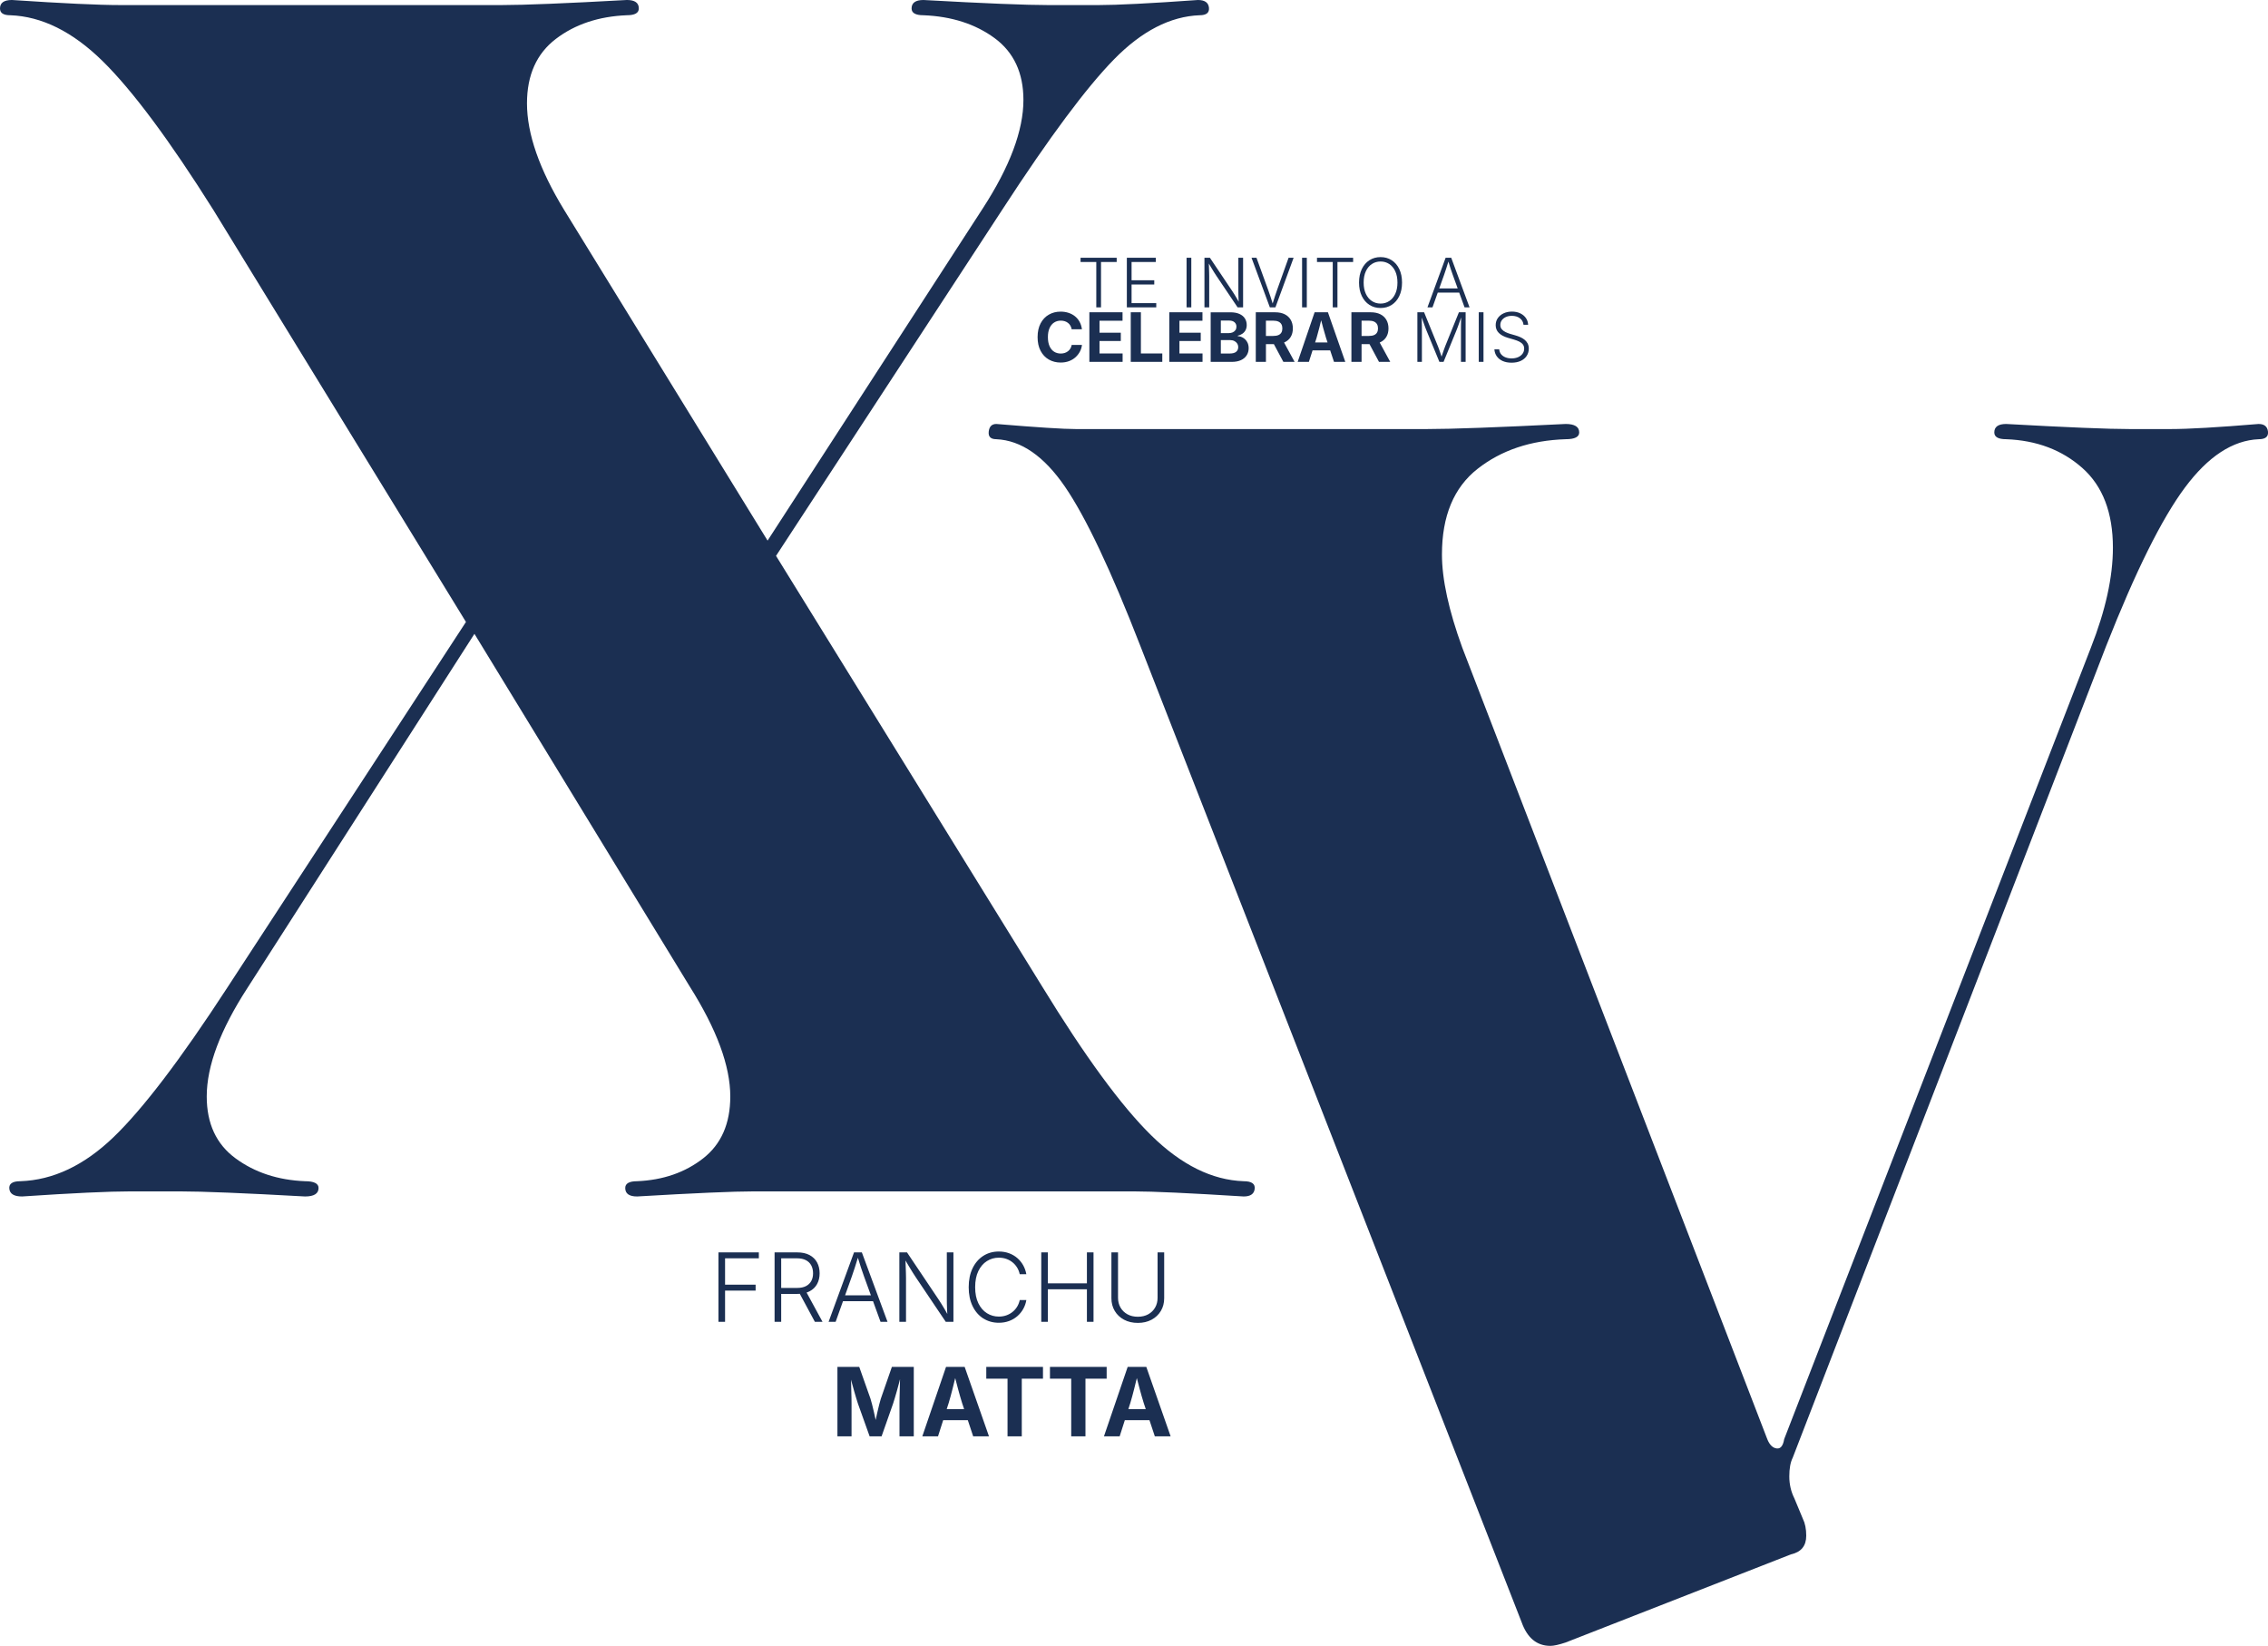
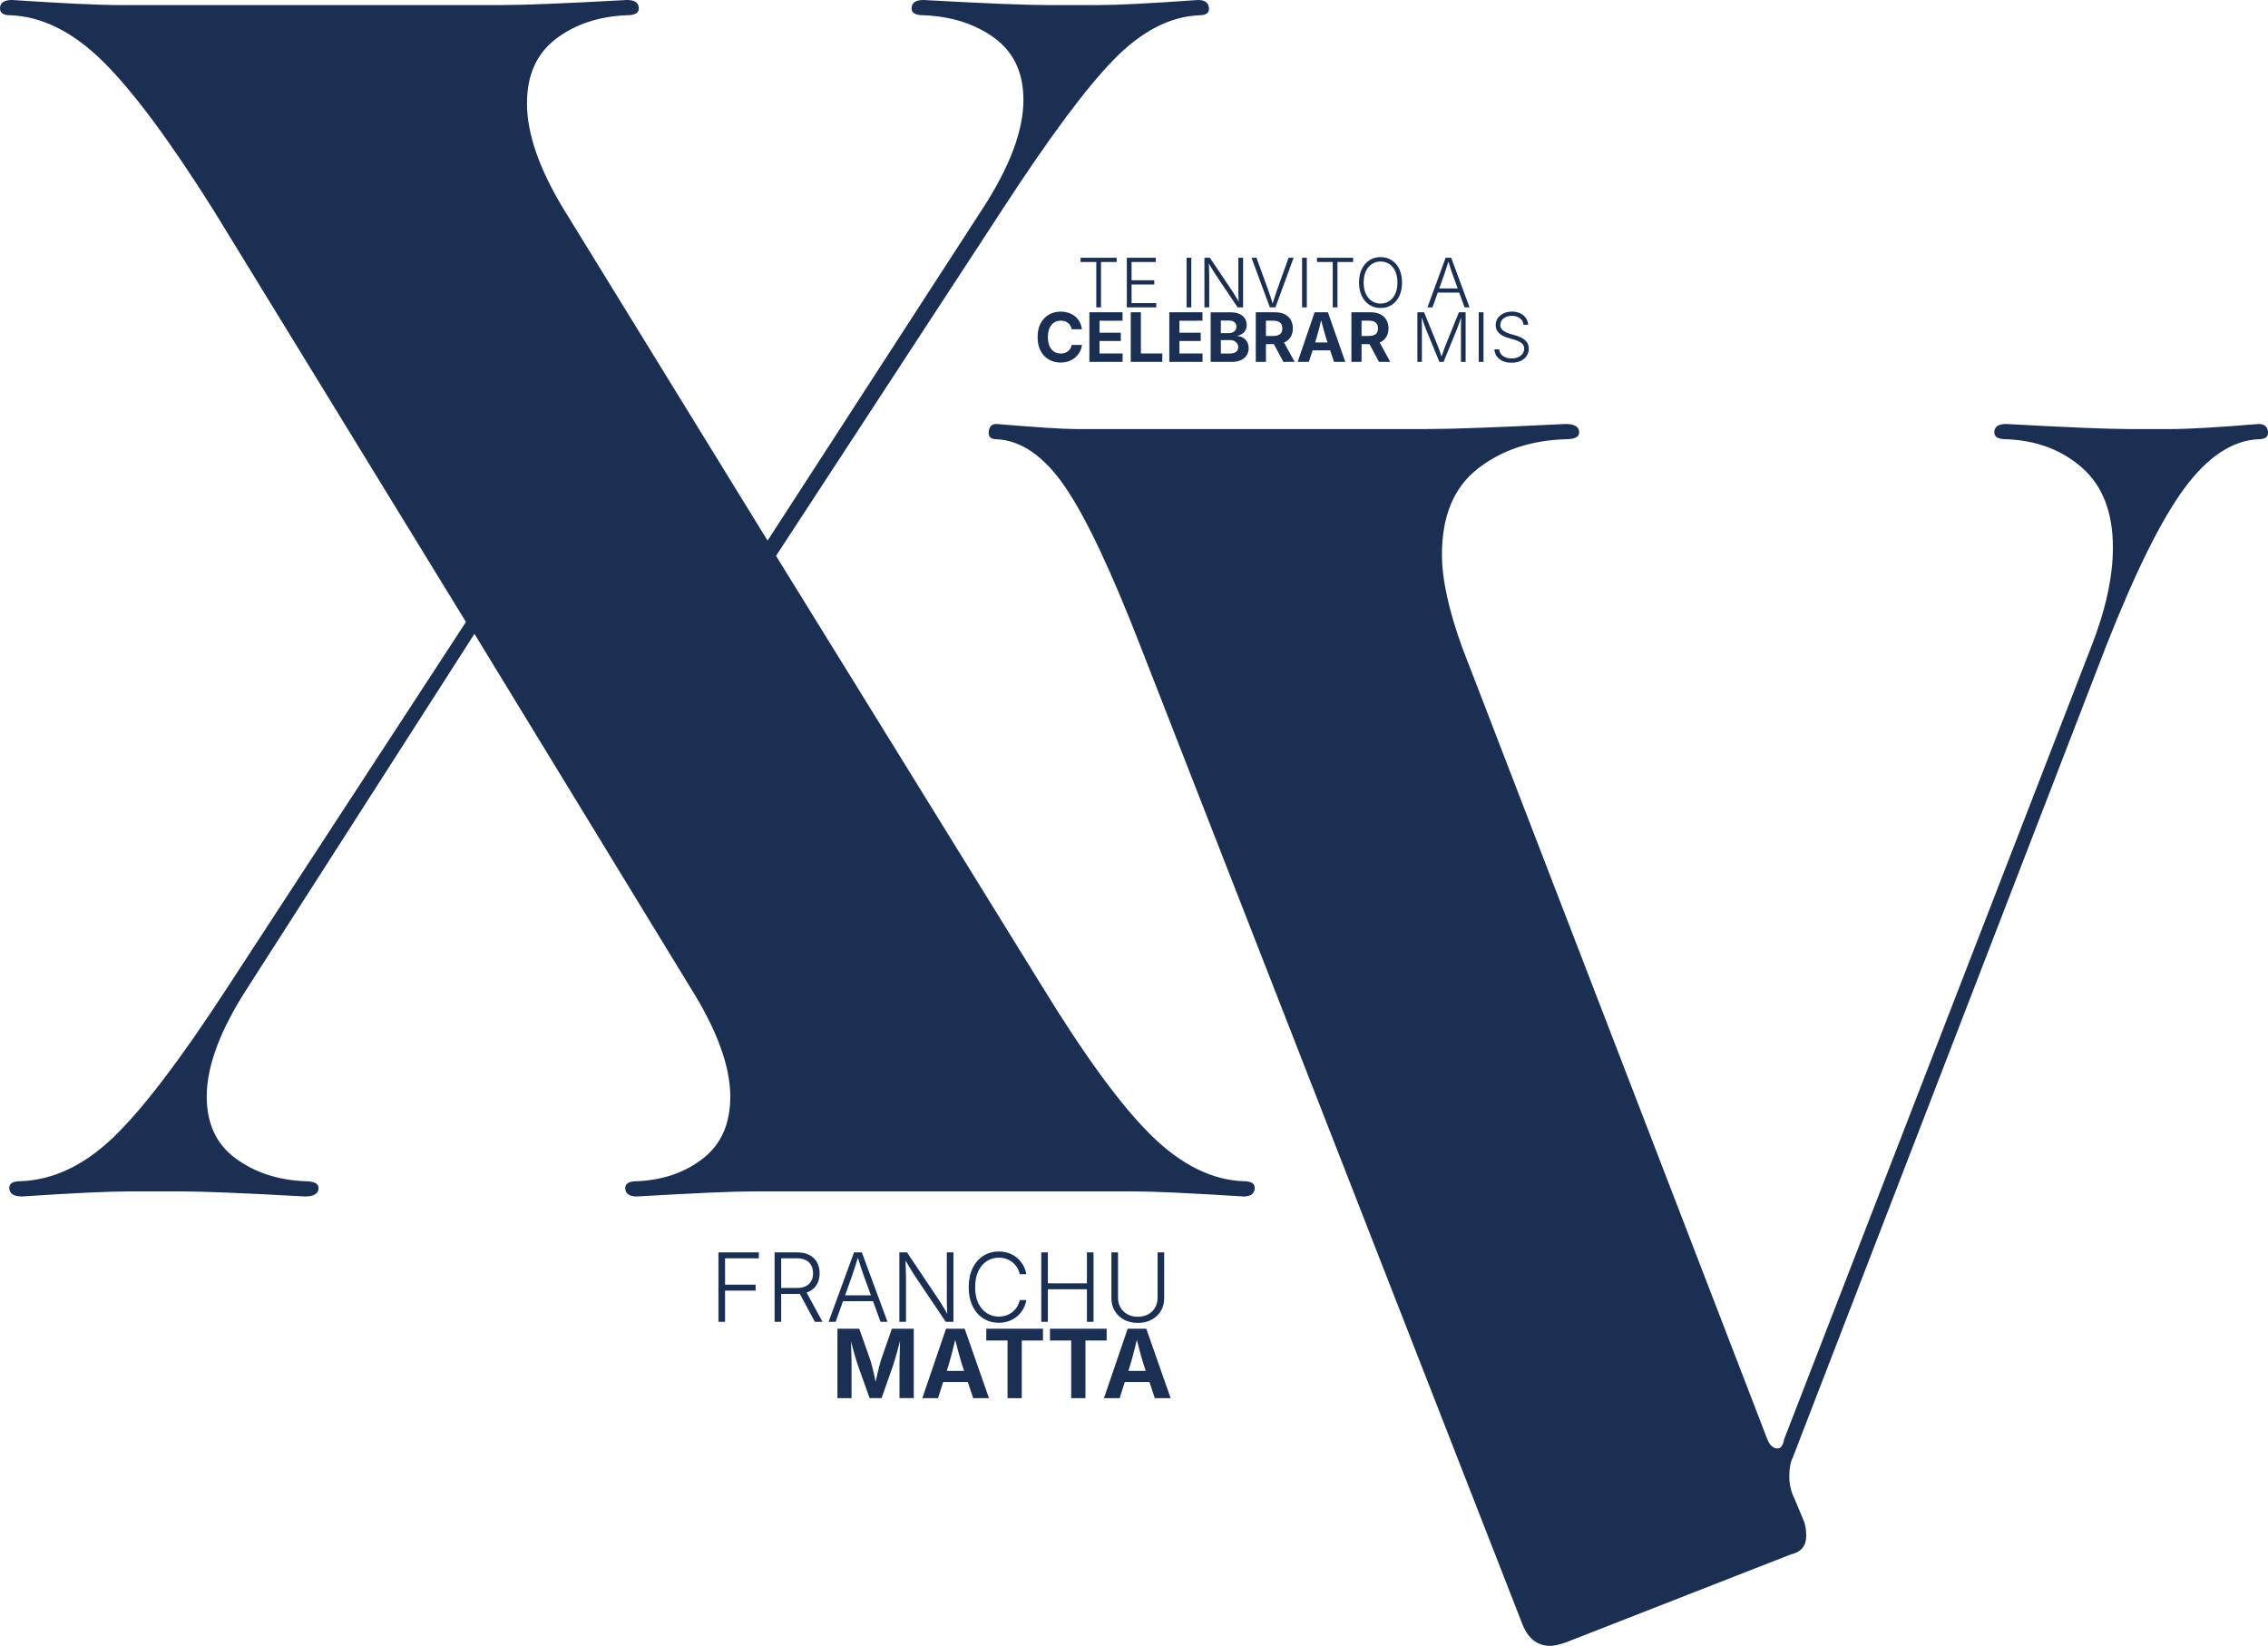
<svg xmlns="http://www.w3.org/2000/svg" id="Capa_2" viewBox="0 0 1664 1207.3">
  <defs>
    <style>.cls-1{fill:#1b2f52;}</style>
  </defs>
  <g id="Texto">
-     <path class="cls-1" d="M804.34,192.17h-11.55v-3.1h26.51v3.1h-11.5v33.28h-3.47v-33.28ZM848.34,222.35h-18.12v-13.65h16.65v-3.1h-16.65v-13.43h17.77v-3.1h-21.24v36.38h21.58v-3.1ZM874.04,189.07h-3.47v36.38h3.47v-36.38ZM887.01,196.27c-.03-.93-.07-1.93-.1-2.95.68,1.14,1.28,2.16,1.81,3.06.72,1.21,1.38,2.3,1.99,3.26.61.96,1.22,1.9,1.82,2.81l15.48,23h4.03v-36.38h-3.47v24.07c0,.78,0,1.67.02,2.67s.05,2.07.1,3.2c.03.75.08,1.53.13,2.32-.41-.75-.81-1.48-1.22-2.18-.63-1.07-1.23-2.07-1.79-2.98-.57-.91-1.08-1.71-1.54-2.39l-16.58-24.71h-4v36.38h3.49v-23.02c0-.72-.02-1.59-.05-2.64-.03-1.04-.07-2.21-.12-3.52ZM935.76,225.45l13.35-36.38h-3.69l-8.5,23.78c-.44,1.25-.96,2.78-1.55,4.57-.49,1.48-1.04,3.23-1.64,5.2-.6-1.94-1.15-3.67-1.64-5.17-.6-1.81-1.13-3.35-1.59-4.6l-8.64-23.78h-3.64l13.45,36.38h4.08ZM958.79,189.07h-3.47v36.38h3.47v-36.38ZM977.8,225.45h3.47v-33.28h11.5v-3.1h-26.51v3.1h11.55v33.28ZM1026.64,197.37c1.34,2.8,2.01,6.1,2.01,9.91s-.67,7.09-2.01,9.89c-1.34,2.8-3.2,4.96-5.58,6.48-2.38,1.52-5.09,2.28-8.15,2.28s-5.8-.76-8.18-2.29c-2.38-1.53-4.24-3.69-5.59-6.48-1.35-2.79-2.03-6.08-2.03-9.88s.68-7.11,2.03-9.91c1.35-2.8,3.21-4.96,5.59-6.49,2.38-1.53,5.1-2.29,8.18-2.29s5.78.77,8.15,2.29c2.38,1.53,4.24,3.69,5.58,6.49ZM1025.29,207.28c0-3.24-.54-6.01-1.62-8.33-1.08-2.31-2.56-4.08-4.42-5.3-1.86-1.22-3.98-1.83-6.34-1.83s-4.5.61-6.37,1.83-3.35,2.99-4.43,5.3c-1.08,2.31-1.62,5.09-1.62,8.33s.54,5.96,1.62,8.26c1.08,2.3,2.56,4.07,4.43,5.3,1.87,1.23,4,1.84,6.37,1.84s4.47-.61,6.34-1.83c1.86-1.22,3.34-2.98,4.42-5.29,1.08-2.3,1.62-5.07,1.62-8.29ZM1064.74,189.07l13.45,36.38h-3.66l-3.93-10.82h-15.74l-3.86,10.82h-3.69l13.33-36.38h4.1ZM1065.89,201.67c-.49-1.32-1.02-2.86-1.6-4.63-.48-1.47-1.02-3.2-1.62-5.17-.6,1.99-1.15,3.74-1.64,5.23-.59,1.79-1.1,3.31-1.54,4.57l-3.53,9.89h13.52l-3.59-9.89ZM785.32,255.66c-.46.78-1.05,1.44-1.76,1.99-.71.55-1.51.96-2.39,1.25-.89.29-1.85.43-2.89.43-1.87,0-3.52-.46-4.93-1.37-1.42-.91-2.52-2.26-3.32-4.05-.8-1.79-1.2-4-1.2-6.62s.39-4.76,1.18-6.56c.79-1.8,1.9-3.17,3.32-4.11,1.42-.94,3.08-1.42,4.97-1.42,1.04,0,2.01.14,2.91.43.9.29,1.69.7,2.38,1.25.69.55,1.27,1.2,1.73,1.98.46.77.78,1.66.94,2.67h7.54c-.28-2.05-.85-3.88-1.73-5.48-.88-1.6-2.01-2.96-3.39-4.06-1.38-1.11-2.97-1.95-4.75-2.53-1.78-.58-3.71-.87-5.77-.87-3.19,0-6.06.73-8.62,2.2-2.56,1.46-4.57,3.59-6.05,6.38-1.48,2.79-2.22,6.16-2.22,10.12s.74,7.3,2.21,10.08c1.47,2.78,3.48,4.91,6.03,6.37,2.55,1.46,5.43,2.2,8.65,2.2,2.29,0,4.36-.35,6.2-1.05,1.84-.7,3.43-1.66,4.76-2.88,1.33-1.22,2.4-2.6,3.21-4.15.81-1.55,1.31-3.17,1.5-4.86h-7.54c-.18.99-.5,1.88-.96,2.66ZM806.7,250.12h15.62v-6.08h-15.62v-8.79h16.89v-6.18h-24.34v36.38h24.39v-6.18h-16.94v-9.16ZM837.07,229.07h-7.45v36.38h23.14v-6.18h-15.7v-30.2ZM865.34,250.12h15.62v-6.08h-15.62v-8.79h16.89v-6.18h-24.34v36.38h24.39v-6.18h-16.94v-9.16ZM914.99,250.79c.76,1.29,1.14,2.84,1.14,4.63,0,1.92-.47,3.64-1.42,5.15-.94,1.51-2.34,2.71-4.19,3.58-1.85.87-4.15,1.31-6.9,1.31h-15.36v-36.38h14.43c2.67,0,4.89.4,6.68,1.21s3.12,1.91,4,3.31c.89,1.4,1.33,3.01,1.33,4.83,0,1.43-.29,2.68-.85,3.75-.57,1.07-1.35,1.94-2.33,2.61-.98.68-2.1,1.16-3.36,1.45v.37c1.37.05,2.66.44,3.87,1.16,1.21.72,2.2,1.73,2.95,3.03ZM895.71,244.35h5.88c1.06,0,2.01-.19,2.86-.57.85-.38,1.51-.93,1.99-1.64s.72-1.55.72-2.53c0-1.32-.47-2.39-1.4-3.22s-2.27-1.25-4.02-1.25h-6.03v9.2ZM908.46,254.71c0-1.03-.25-1.93-.75-2.72-.5-.79-1.2-1.41-2.11-1.86-.91-.45-1.99-.67-3.25-.67h-6.64v9.86h6.45c2.18,0,3.78-.42,4.79-1.27,1.01-.85,1.51-1.96,1.51-3.34ZM942.09,251.24l7.75,14.21h-8.25l-6.95-12.99h-5.84v12.99h-7.45v-36.38h14.18c2.77,0,5.12.49,7.06,1.46,1.94.98,3.41,2.35,4.43,4.13,1.02,1.77,1.53,3.86,1.53,6.25s-.52,4.46-1.55,6.19-2.53,3.06-4.49,3.98c-.13.06-.28.1-.42.16ZM928.79,246.43h5.37c1.53,0,2.78-.21,3.76-.62s1.71-1.03,2.2-1.86c.49-.82.73-1.83.73-3.04s-.24-2.27-.73-3.11c-.49-.84-1.23-1.48-2.21-1.92s-2.24-.66-3.77-.66h-5.35v11.21ZM974.28,229.07l12.74,36.38h-8.28l-2.81-8.45h-12.92l-2.7,8.45h-8.23l12.43-36.38h9.77ZM974,251.17l-1.09-3.27c-.7-2.26-1.41-4.74-2.14-7.43-.47-1.74-.95-3.59-1.45-5.54-.48,1.96-.94,3.83-1.38,5.59-.68,2.71-1.35,5.17-2.01,7.39l-1.05,3.27h9.12ZM1012.25,251.24l7.75,14.21h-8.25l-6.95-12.99h-5.84v12.99h-7.45v-36.38h14.18c2.77,0,5.12.49,7.06,1.46,1.94.98,3.41,2.35,4.43,4.13,1.02,1.77,1.53,3.86,1.53,6.25s-.52,4.46-1.55,6.19-2.53,3.06-4.49,3.98c-.13.06-.28.1-.42.16ZM998.96,246.43h5.37c1.53,0,2.78-.21,3.76-.62s1.71-1.03,2.2-1.86c.49-.82.73-1.83.73-3.04s-.24-2.27-.73-3.11c-.49-.84-1.23-1.48-2.21-1.92s-2.24-.66-3.77-.66h-5.35v11.21ZM1060.31,254.02c-.23.55-.47,1.2-.73,1.94-.26.74-.53,1.53-.82,2.36s-.56,1.64-.82,2.44c-.1.3-.19.59-.29.87-.1-.31-.2-.62-.3-.95-.26-.81-.53-1.63-.82-2.45-.29-.82-.55-1.59-.81-2.32-.25-.72-.49-1.35-.72-1.89l-10.16-24.95h-4.93v36.38h3.32v-23.1c0-.75,0-1.57-.01-2.45,0-.89-.02-1.81-.04-2.76-.02-.95-.03-1.89-.05-2.82,0-.48-.02-.95-.03-1.41.22.61.44,1.22.65,1.82.35,1.01.69,1.98,1.03,2.92.33.94.65,1.8.95,2.6.3.8.57,1.5.82,2.1l9.52,23.1h3.05l9.45-23.1c.24-.6.52-1.31.83-2.14.31-.82.63-1.7.96-2.65.33-.94.68-1.92,1.03-2.92.21-.6.41-1.2.61-1.79,0,.54,0,1.06-.01,1.61-.02.94-.04,1.88-.06,2.82-.02.94-.04,1.84-.04,2.7v25.46h3.42v-36.38h-4.93l-10.08,24.95ZM1084.95,265.45h3.47v-36.38h-3.47v36.38ZM1120.79,251.89c-.59-1.08-1.36-2-2.32-2.76-.96-.76-2.03-1.39-3.2-1.89-1.17-.5-2.34-.92-3.52-1.25l-3.81-1.1c-1.16-.34-2.29-.78-3.39-1.32-1.11-.54-2.01-1.22-2.72-2.06-.71-.84-1.06-1.88-1.06-3.14s.36-2.45,1.07-3.45c.72-1,1.71-1.79,2.98-2.37,1.27-.58,2.73-.87,4.39-.87,2.38,0,4.35.59,5.91,1.76s2.45,2.77,2.66,4.79h3.39c-.08-1.86-.63-3.51-1.65-4.96-1.02-1.45-2.4-2.6-4.15-3.44-1.75-.85-3.77-1.27-6.07-1.27s-4.27.42-6.08,1.26c-1.81.84-3.24,2.01-4.29,3.5-1.05,1.5-1.57,3.23-1.57,5.2,0,2.29.78,4.21,2.34,5.74,1.56,1.53,3.79,2.72,6.69,3.56l4.3,1.25c1.53.44,2.86.94,3.99,1.51,1.13.57,2.01,1.27,2.64,2.09.63.82.94,1.84.94,3.04,0,1.43-.4,2.69-1.2,3.77-.8,1.08-1.89,1.92-3.28,2.53-1.39.6-2.99.9-4.8.9-1.6,0-3.06-.26-4.38-.77s-2.4-1.26-3.22-2.25c-.82-.98-1.3-2.2-1.43-3.65h-3.54c.13,1.95.72,3.67,1.77,5.14,1.05,1.47,2.49,2.62,4.33,3.44,1.84.82,4,1.23,6.47,1.23,2.64,0,4.9-.45,6.8-1.34s3.35-2.12,4.36-3.69c1.01-1.56,1.51-3.32,1.51-5.27,0-1.5-.29-2.79-.88-3.87ZM1657.12,311c-29.83,2.48-51.4,3.73-64.65,3.73h-29.83c-15.75,0-46-1.24-90.75-3.73-5.81,0-8.7,2.08-8.7,6.21,0,3.32,2.89,4.97,8.7,4.97,22.38.83,41.02,7.89,55.94,21.14,14.92,13.26,22.38,32.75,22.38,58.42,0,21.56-5.4,46-16.16,73.35l-225.01,580.54c-.83,4.97-2.69,7.26-5.58,6.84-2.91-.41-5.19-2.68-6.84-6.84l-223.76-580.54c-9.95-27.35-14.92-50.14-14.92-68.38,0-28.16,8.7-49.1,26.11-62.78,17.41-13.67,38.94-20.92,64.65-21.75,6.62,0,9.94-1.65,9.94-4.97,0-4.14-3.32-6.21-9.94-6.21-49.73,2.48-83.72,3.73-101.95,3.73h-257.32c-9.14,0-28.6-1.24-58.43-3.73-3.32,0-5.18,1.86-5.59,5.59-.42,3.73,1.43,5.59,5.59,5.59,18.22.83,35,12.44,50.34,34.81,15.33,22.38,33.76,61.34,55.33,116.86l279.71,716.05c4.13,11.59,11.18,17.4,21.12,17.4,2.49,0,6.22-.83,11.2-2.48l165.33-64.65c7.46-1.65,11.18-6.21,11.18-13.67,0-4.98-.83-9.11-2.48-12.44l-6.21-14.92c-2.49-4.97-3.73-10.35-3.73-16.16,0-5.79.82-10.35,2.49-13.67l229.98-595.46c21.55-54.7,40.81-93.43,57.81-116.23,16.97-22.79,35-34.6,54.08-35.43,4.97,0,7.24-1.86,6.84-5.59-.43-3.73-2.7-5.59-6.84-5.59ZM912.47,866.46c-23.21-.81-45.81-12-67.75-33.56-21.97-21.55-48.7-58.01-80.18-109.4l-195.17-315.76,166.58-254.84c33.98-52.21,61.11-88.67,81.43-109.4,20.29-20.71,41.22-31.49,62.78-32.32,4.96,0,7.24-1.86,6.83-5.59-.42-3.73-3.1-5.59-8.07-5.59-34.81,2.48-59.27,3.73-73.35,3.73h-36.05c-16.59,0-47.24-1.24-91.99-3.73-5.81,0-8.71,2.08-8.71,6.21,0,3.32,2.9,4.97,8.71,4.97,20.7.83,38.1,6.43,52.2,16.78,14.08,10.37,21.14,25.49,21.14,45.37,0,22.38-9.95,48.91-29.83,79.56l-157.88,243.66-149.17-242.41c-18.24-29.83-27.35-55.94-27.35-78.32,0-20.71,7.03-36.46,21.13-47.24,14.08-10.76,31.49-16.57,52.22-17.41,5.78,0,8.7-1.65,8.7-4.97,0-4.14-2.91-6.21-8.7-6.21-44.76,2.48-75.43,3.73-92,3.73H88.27c-15.75,0-42.27-1.24-79.55-3.73C2.9,0,0,2.08,0,6.21c0,3.32,2.49,4.97,7.47,4.97,23.19.83,45.78,12.03,67.75,33.57,21.95,21.56,49.1,58.02,81.42,109.4l185.23,302.08-175.28,268.51c-33.99,52.22-61.75,88.69-83.29,109.4-21.56,20.73-44.34,31.51-68.38,32.32-5.8,0-8.5,1.87-8.07,5.59.41,3.73,3.51,5.6,9.32,5.6,37.3-2.49,63.81-3.73,79.56-3.73h36.06c16.57,0,47.24,1.24,91.99,3.73,6.62,0,9.94-2.08,9.94-6.21,0-3.31-3.32-4.98-9.94-4.98-19.89-.81-36.89-6.41-50.97-16.78-14.1-10.35-21.13-25.48-21.13-45.37,0-22.38,9.95-48.89,29.83-79.56l166.58-259.81,157.88,258.57c19.89,31.5,29.83,58.42,29.83,80.8,0,19.89-6.65,35.02-19.89,45.37-13.26,10.37-29.42,15.97-48.48,16.78-5.8,0-8.7,1.67-8.7,4.98,0,4.14,2.89,6.21,8.7,6.21,42.27-2.49,70.87-3.73,85.78-3.73h278.46c14.08,0,41.02,1.24,80.8,3.73,4.97,0,7.66-1.87,8.08-5.6.41-3.73-2.29-5.59-8.08-5.59ZM527.12,969.6h4.85v-22.9h22.42v-4.34h-22.42v-19.35h24.78v-4.34h-29.63v50.93ZM593.99,947.21c2.43-1.28,4.26-3.05,5.5-5.33,1.24-2.28,1.86-4.9,1.86-7.86s-.62-5.66-1.86-7.96c-1.24-2.3-3.08-4.11-5.52-5.42-2.44-1.31-5.46-1.97-9.06-1.97h-16.61v50.93h4.85v-20.47h11.79c.64,0,1.26-.03,1.87-.07l11.05,20.54h5.61l-11.68-21.47c.77-.26,1.51-.56,2.19-.92ZM584.74,944.75h-11.59v-21.74h11.55c2.64,0,4.84.46,6.58,1.37,1.74.91,3.05,2.19,3.93,3.83.88,1.64,1.32,3.58,1.32,5.81s-.44,4.05-1.32,5.66c-.88,1.61-2.18,2.85-3.91,3.74-1.73.89-3.92,1.33-6.56,1.33ZM640.53,954.46l5.5,15.14h5.13l-18.83-50.93h-5.74l-18.66,50.93h5.16l5.41-15.14h22.04ZM627.13,929.92c.68-2.09,1.45-4.54,2.29-7.33.84,2.76,1.6,5.19,2.27,7.24.81,2.47,1.55,4.63,2.24,6.48l5.03,13.84h-18.93l4.95-13.84c.62-1.75,1.33-3.88,2.15-6.39ZM699.52,969.6v-50.93h-4.85v33.7c0,1.09.01,2.34.03,3.74.02,1.4.07,2.89.14,4.48.05,1.05.11,2.14.19,3.24-.57-1.05-1.14-2.08-1.71-3.06-.88-1.5-1.72-2.89-2.51-4.17-.8-1.28-1.52-2.39-2.15-3.35l-23.21-34.59h-5.61v50.93h4.89v-32.23c0-1-.02-2.23-.07-3.69-.05-1.46-.1-3.1-.17-4.92-.05-1.31-.1-2.7-.15-4.13.95,1.6,1.79,3.03,2.54,4.29,1,1.7,1.93,3.22,2.79,4.56.85,1.34,1.7,2.65,2.55,3.93l21.67,32.2h5.64ZM721.4,967.09c3.33,2.13,7.13,3.2,11.42,3.2,2.73,0,5.25-.43,7.54-1.28,2.29-.85,4.31-2.04,6.07-3.57,1.75-1.53,3.2-3.3,4.32-5.31,1.13-2.02,1.89-4.19,2.27-6.51h-4.85c-.37,1.73-.99,3.34-1.88,4.82-.89,1.48-2.01,2.77-3.35,3.86-1.34,1.09-2.87,1.94-4.56,2.55-1.7.6-3.55.91-5.55.91-3.17,0-6.07-.82-8.7-2.46-2.63-1.64-4.73-4.07-6.31-7.28s-2.36-7.15-2.36-11.83.78-8.61,2.34-11.83,3.66-5.65,6.29-7.31c2.63-1.66,5.54-2.5,8.73-2.5,2,0,3.86.3,5.55.91,1.7.6,3.22,1.45,4.56,2.55,1.34,1.09,2.46,2.38,3.35,3.85s1.51,3.08,1.88,4.84h4.85c-.41-2.35-1.18-4.53-2.31-6.56-1.13-2.03-2.57-3.8-4.32-5.31-1.75-1.52-3.78-2.69-6.07-3.54-2.29-.84-4.79-1.26-7.5-1.26-4.28,0-8.09,1.07-11.42,3.21-3.33,2.14-5.94,5.17-7.83,9.09-1.89,3.92-2.84,8.54-2.84,13.88s.95,9.92,2.84,13.84c1.89,3.92,4.5,6.94,7.83,9.07ZM797.45,969.6h4.85v-50.93h-4.85v22.73h-28.64v-22.73h-4.85v50.93h4.85v-23.86h28.64v23.86ZM824.69,968.05c2.92,1.56,6.29,2.34,10.12,2.34s7.2-.78,10.1-2.34c2.91-1.56,5.17-3.71,6.8-6.44,1.63-2.73,2.44-5.83,2.44-9.3v-33.63h-4.85v33.29c0,2.67-.6,5.05-1.79,7.14-1.2,2.1-2.88,3.75-5.06,4.96-2.18,1.21-4.72,1.81-7.64,1.81s-5.46-.6-7.64-1.81c-2.18-1.21-3.87-2.86-5.08-4.96-1.21-2.1-1.81-4.48-1.81-7.14v-33.29h-4.85v33.63c0,3.46.81,6.56,2.44,9.3,1.63,2.73,3.9,4.88,6.82,6.44ZM646.23,1026.05c-.34,1.09-.73,2.52-1.18,4.27-.44,1.75-.89,3.63-1.35,5.64-.44,1.94-.85,3.82-1.24,5.64-.39-1.85-.81-3.75-1.25-5.71-.46-2-.91-3.87-1.35-5.61-.44-1.73-.84-3.14-1.18-4.24l-8.27-23.38h-16v50.93h10.36v-23.99c0-1.16-.02-2.58-.05-4.26-.04-1.67-.08-3.49-.14-5.43-.06-1.95-.11-3.89-.15-5.83-.02-.71-.03-1.38-.04-2.05.23.86.45,1.73.69,2.61.55,2.02,1.09,3.97,1.62,5.86.53,1.89,1.04,3.62,1.52,5.18.48,1.56.89,2.87,1.23,3.91l8.58,23.99h8.78l8.44-23.99c.34-1.05.75-2.36,1.23-3.95.48-1.58.99-3.32,1.52-5.21.53-1.89,1.06-3.85,1.59-5.86.26-.99.5-1.96.74-2.92-.02.84-.03,1.7-.05,2.58-.05,1.95-.1,3.89-.15,5.81-.06,1.93-.1,3.72-.14,5.38-.04,1.66-.05,3.05-.05,4.17v23.99h10.49v-50.93h-16.06l-8.13,23.38ZM694.09,1002.67l-17.4,50.93h11.52l3.78-11.83h18.09l3.93,11.83h11.59l-17.84-50.93h-13.67ZM694.6,1033.61l1.47-4.58c.93-3.1,1.87-6.55,2.82-10.34.61-2.46,1.26-5.08,1.93-7.82.7,2.73,1.38,5.32,2.03,7.76,1.01,3.77,2.01,7.24,2.99,10.41l1.52,4.58h-12.76ZM723.62,1011.32h15.59v42.28h10.46v-42.28h15.55v-8.65h-41.6v8.65ZM811.94,1002.67h-41.6v8.65h15.59v42.28h10.46v-42.28h15.55v-8.65ZM847.28,1053.6h11.59l-17.84-50.93h-13.67l-17.4,50.93h11.52l3.78-11.83h18.09l3.93,11.83ZM827.87,1033.61l1.46-4.58c.93-3.1,1.87-6.55,2.82-10.34.61-2.46,1.26-5.08,1.93-7.82.7,2.73,1.38,5.32,2.03,7.76,1.01,3.77,2.01,7.24,2.99,10.41l1.52,4.58h-12.76Z" />
+     <path class="cls-1" d="M804.34,192.17h-11.55v-3.1h26.51v3.1h-11.5v33.28h-3.47v-33.28ZM848.34,222.35h-18.12v-13.65h16.65v-3.1h-16.65v-13.43h17.77v-3.1h-21.24v36.38h21.58v-3.1ZM874.04,189.07h-3.47v36.38h3.47v-36.38ZM887.01,196.27c-.03-.93-.07-1.93-.1-2.95.68,1.14,1.28,2.16,1.81,3.06.72,1.21,1.38,2.3,1.99,3.26.61.96,1.22,1.9,1.82,2.81l15.48,23h4.03v-36.38h-3.47v24.07c0,.78,0,1.67.02,2.67s.05,2.07.1,3.2c.03.75.08,1.53.13,2.32-.41-.75-.81-1.48-1.22-2.18-.63-1.07-1.23-2.07-1.79-2.98-.57-.91-1.08-1.71-1.54-2.39l-16.58-24.71h-4v36.38h3.49v-23.02c0-.72-.02-1.59-.05-2.64-.03-1.04-.07-2.21-.12-3.52ZM935.76,225.45l13.35-36.38h-3.69l-8.5,23.78c-.44,1.25-.96,2.78-1.55,4.57-.49,1.48-1.04,3.23-1.64,5.2-.6-1.94-1.15-3.67-1.64-5.17-.6-1.81-1.13-3.35-1.59-4.6l-8.64-23.78h-3.64l13.45,36.38h4.08ZM958.79,189.07h-3.47v36.38h3.47v-36.38ZM977.8,225.45h3.47v-33.28h11.5v-3.1h-26.51v3.1h11.55v33.28ZM1026.64,197.37c1.34,2.8,2.01,6.1,2.01,9.91s-.67,7.09-2.01,9.89c-1.34,2.8-3.2,4.96-5.58,6.48-2.38,1.52-5.09,2.28-8.15,2.28s-5.8-.76-8.18-2.29c-2.38-1.53-4.24-3.69-5.59-6.48-1.35-2.79-2.03-6.08-2.03-9.88s.68-7.11,2.03-9.91c1.35-2.8,3.21-4.96,5.59-6.49,2.38-1.53,5.1-2.29,8.18-2.29s5.78.77,8.15,2.29c2.38,1.53,4.24,3.69,5.58,6.49ZM1025.29,207.28c0-3.24-.54-6.01-1.62-8.33-1.08-2.31-2.56-4.08-4.42-5.3-1.86-1.22-3.98-1.83-6.34-1.83s-4.5.61-6.37,1.83-3.35,2.99-4.43,5.3c-1.08,2.31-1.62,5.09-1.62,8.33s.54,5.96,1.62,8.26c1.08,2.3,2.56,4.07,4.43,5.3,1.87,1.23,4,1.84,6.37,1.84s4.47-.61,6.34-1.83c1.86-1.22,3.34-2.98,4.42-5.29,1.08-2.3,1.62-5.07,1.62-8.29ZM1064.74,189.07l13.45,36.38h-3.66l-3.93-10.82h-15.74l-3.86,10.82h-3.69l13.33-36.38h4.1ZM1065.89,201.67c-.49-1.32-1.02-2.86-1.6-4.63-.48-1.47-1.02-3.2-1.62-5.17-.6,1.99-1.15,3.74-1.64,5.23-.59,1.79-1.1,3.31-1.54,4.57l-3.53,9.89h13.52l-3.59-9.89ZM785.32,255.66c-.46.78-1.05,1.44-1.76,1.99-.71.55-1.51.96-2.39,1.25-.89.29-1.85.43-2.89.43-1.87,0-3.52-.46-4.93-1.37-1.42-.91-2.52-2.26-3.32-4.05-.8-1.79-1.2-4-1.2-6.62s.39-4.76,1.18-6.56c.79-1.8,1.9-3.17,3.32-4.11,1.42-.94,3.08-1.42,4.97-1.42,1.04,0,2.01.14,2.91.43.9.29,1.69.7,2.38,1.25.69.55,1.27,1.2,1.73,1.98.46.77.78,1.66.94,2.67h7.54c-.28-2.05-.85-3.88-1.73-5.48-.88-1.6-2.01-2.96-3.39-4.06-1.38-1.11-2.97-1.95-4.75-2.53-1.78-.58-3.71-.87-5.77-.87-3.19,0-6.06.73-8.62,2.2-2.56,1.46-4.57,3.59-6.05,6.38-1.48,2.79-2.22,6.16-2.22,10.12s.74,7.3,2.21,10.08c1.47,2.78,3.48,4.91,6.03,6.37,2.55,1.46,5.43,2.2,8.65,2.2,2.29,0,4.36-.35,6.2-1.05,1.84-.7,3.43-1.66,4.76-2.88,1.33-1.22,2.4-2.6,3.21-4.15.81-1.55,1.31-3.17,1.5-4.86h-7.54c-.18.99-.5,1.88-.96,2.66ZM806.7,250.12h15.62v-6.08h-15.62v-8.79h16.89v-6.18h-24.34v36.38h24.39v-6.18h-16.94v-9.16ZM837.07,229.07h-7.45v36.38h23.14v-6.18h-15.7v-30.2ZM865.34,250.12h15.62v-6.08h-15.62v-8.79h16.89v-6.18h-24.34v36.38h24.39v-6.18h-16.94v-9.16ZM914.99,250.79c.76,1.29,1.14,2.84,1.14,4.63,0,1.92-.47,3.64-1.42,5.15-.94,1.51-2.34,2.71-4.19,3.58-1.85.87-4.15,1.31-6.9,1.31h-15.36v-36.38h14.43c2.67,0,4.89.4,6.68,1.21s3.12,1.91,4,3.31c.89,1.4,1.33,3.01,1.33,4.83,0,1.43-.29,2.68-.85,3.75-.57,1.07-1.35,1.94-2.33,2.61-.98.68-2.1,1.16-3.36,1.45v.37c1.37.05,2.66.44,3.87,1.16,1.21.72,2.2,1.73,2.95,3.03ZM895.71,244.35h5.88c1.06,0,2.01-.19,2.86-.57.85-.38,1.51-.93,1.99-1.64s.72-1.55.72-2.53c0-1.32-.47-2.39-1.4-3.22s-2.27-1.25-4.02-1.25h-6.03v9.2ZM908.46,254.71c0-1.03-.25-1.93-.75-2.72-.5-.79-1.2-1.41-2.11-1.86-.91-.45-1.99-.67-3.25-.67h-6.64v9.86h6.45c2.18,0,3.78-.42,4.79-1.27,1.01-.85,1.51-1.96,1.51-3.34ZM942.09,251.24l7.75,14.21h-8.25l-6.95-12.99h-5.84v12.99h-7.45v-36.38h14.18c2.77,0,5.12.49,7.06,1.46,1.94.98,3.41,2.35,4.43,4.13,1.02,1.77,1.53,3.86,1.53,6.25s-.52,4.46-1.55,6.19-2.53,3.06-4.49,3.98c-.13.06-.28.1-.42.16ZM928.79,246.43h5.37c1.53,0,2.78-.21,3.76-.62s1.71-1.03,2.2-1.86c.49-.82.73-1.83.73-3.04s-.24-2.27-.73-3.11c-.49-.84-1.23-1.48-2.21-1.92s-2.24-.66-3.77-.66h-5.35v11.21ZM974.28,229.07l12.74,36.38h-8.28l-2.81-8.45h-12.92l-2.7,8.45h-8.23l12.43-36.38h9.77ZM974,251.17l-1.09-3.27c-.7-2.26-1.41-4.74-2.14-7.43-.47-1.74-.95-3.59-1.45-5.54-.48,1.96-.94,3.83-1.38,5.59-.68,2.71-1.35,5.17-2.01,7.39l-1.05,3.27h9.12ZM1012.25,251.24l7.75,14.21h-8.25l-6.95-12.99h-5.84v12.99h-7.45v-36.38h14.18c2.77,0,5.12.49,7.06,1.46,1.94.98,3.41,2.35,4.43,4.13,1.02,1.77,1.53,3.86,1.53,6.25s-.52,4.46-1.55,6.19-2.53,3.06-4.49,3.98c-.13.06-.28.1-.42.16ZM998.96,246.43h5.37c1.53,0,2.78-.21,3.76-.62s1.71-1.03,2.2-1.86c.49-.82.73-1.83.73-3.04s-.24-2.27-.73-3.11c-.49-.84-1.23-1.48-2.21-1.92s-2.24-.66-3.77-.66h-5.35v11.21ZM1060.31,254.02c-.23.55-.47,1.2-.73,1.94-.26.74-.53,1.53-.82,2.36s-.56,1.64-.82,2.44c-.1.3-.19.59-.29.87-.1-.31-.2-.62-.3-.95-.26-.81-.53-1.63-.82-2.45-.29-.82-.55-1.59-.81-2.32-.25-.72-.49-1.35-.72-1.89l-10.16-24.95h-4.93v36.38h3.32v-23.1c0-.75,0-1.57-.01-2.45,0-.89-.02-1.81-.04-2.76-.02-.95-.03-1.89-.05-2.82,0-.48-.02-.95-.03-1.41.22.61.44,1.22.65,1.82.35,1.01.69,1.98,1.03,2.92.33.94.65,1.8.95,2.6.3.8.57,1.5.82,2.1l9.52,23.1h3.05l9.45-23.1c.24-.6.52-1.31.83-2.14.31-.82.63-1.7.96-2.65.33-.94.68-1.92,1.03-2.92.21-.6.41-1.2.61-1.79,0,.54,0,1.06-.01,1.61-.02.94-.04,1.88-.06,2.82-.02.94-.04,1.84-.04,2.7v25.46h3.42v-36.38h-4.93l-10.08,24.95ZM1084.95,265.45h3.47v-36.38h-3.47v36.38ZM1120.79,251.89c-.59-1.08-1.36-2-2.32-2.76-.96-.76-2.03-1.39-3.2-1.89-1.17-.5-2.34-.92-3.52-1.25l-3.81-1.1c-1.16-.34-2.29-.78-3.39-1.32-1.11-.54-2.01-1.22-2.72-2.06-.71-.84-1.06-1.88-1.06-3.14s.36-2.45,1.07-3.45c.72-1,1.71-1.79,2.98-2.37,1.27-.58,2.73-.87,4.39-.87,2.38,0,4.35.59,5.91,1.76s2.45,2.77,2.66,4.79h3.39c-.08-1.86-.63-3.51-1.65-4.96-1.02-1.45-2.4-2.6-4.15-3.44-1.75-.85-3.77-1.27-6.07-1.27s-4.27.42-6.08,1.26c-1.81.84-3.24,2.01-4.29,3.5-1.05,1.5-1.57,3.23-1.57,5.2,0,2.29.78,4.21,2.34,5.74,1.56,1.53,3.79,2.72,6.69,3.56l4.3,1.25c1.53.44,2.86.94,3.99,1.51,1.13.57,2.01,1.27,2.64,2.09.63.82.94,1.84.94,3.04,0,1.43-.4,2.69-1.2,3.77-.8,1.08-1.89,1.92-3.28,2.53-1.39.6-2.99.9-4.8.9-1.6,0-3.06-.26-4.38-.77s-2.4-1.26-3.22-2.25c-.82-.98-1.3-2.2-1.43-3.65h-3.54c.13,1.95.72,3.67,1.77,5.14,1.05,1.47,2.49,2.62,4.33,3.44,1.84.82,4,1.23,6.47,1.23,2.64,0,4.9-.45,6.8-1.34s3.35-2.12,4.36-3.69c1.01-1.56,1.51-3.32,1.51-5.27,0-1.5-.29-2.79-.88-3.87ZM1657.12,311c-29.83,2.48-51.4,3.73-64.65,3.73h-29.83c-15.75,0-46-1.24-90.75-3.73-5.81,0-8.7,2.08-8.7,6.21,0,3.32,2.89,4.97,8.7,4.97,22.38.83,41.02,7.89,55.94,21.14,14.92,13.26,22.38,32.75,22.38,58.42,0,21.56-5.4,46-16.16,73.35l-225.01,580.54c-.83,4.97-2.69,7.26-5.58,6.84-2.91-.41-5.19-2.68-6.84-6.84l-223.76-580.54c-9.95-27.35-14.92-50.14-14.92-68.38,0-28.16,8.7-49.1,26.11-62.78,17.41-13.67,38.94-20.92,64.65-21.75,6.62,0,9.94-1.65,9.94-4.97,0-4.14-3.32-6.21-9.94-6.21-49.73,2.48-83.72,3.73-101.95,3.73h-257.32c-9.14,0-28.6-1.24-58.43-3.73-3.32,0-5.18,1.86-5.59,5.59-.42,3.73,1.43,5.59,5.59,5.59,18.22.83,35,12.44,50.34,34.81,15.33,22.38,33.76,61.34,55.33,116.86l279.71,716.05c4.13,11.59,11.18,17.4,21.12,17.4,2.49,0,6.22-.83,11.2-2.48l165.33-64.65c7.46-1.65,11.18-6.21,11.18-13.67,0-4.98-.83-9.11-2.48-12.44l-6.21-14.92c-2.49-4.97-3.73-10.35-3.73-16.16,0-5.79.82-10.35,2.49-13.67l229.98-595.46c21.55-54.7,40.81-93.43,57.81-116.23,16.97-22.79,35-34.6,54.08-35.43,4.97,0,7.24-1.86,6.84-5.59-.43-3.73-2.7-5.59-6.84-5.59ZM912.47,866.46c-23.21-.81-45.81-12-67.75-33.56-21.97-21.55-48.7-58.01-80.18-109.4l-195.17-315.76,166.58-254.84c33.98-52.21,61.11-88.67,81.43-109.4,20.29-20.71,41.22-31.49,62.78-32.32,4.96,0,7.24-1.86,6.83-5.59-.42-3.73-3.1-5.59-8.07-5.59-34.81,2.48-59.27,3.73-73.35,3.73h-36.05c-16.59,0-47.24-1.24-91.99-3.73-5.81,0-8.71,2.08-8.71,6.21,0,3.32,2.9,4.97,8.71,4.97,20.7.83,38.1,6.43,52.2,16.78,14.08,10.37,21.14,25.49,21.14,45.37,0,22.38-9.95,48.91-29.83,79.56l-157.88,243.66-149.17-242.41c-18.24-29.83-27.35-55.94-27.35-78.32,0-20.71,7.03-36.46,21.13-47.24,14.08-10.76,31.49-16.57,52.22-17.41,5.78,0,8.7-1.65,8.7-4.97,0-4.14-2.91-6.21-8.7-6.21-44.76,2.48-75.43,3.73-92,3.73H88.27c-15.75,0-42.27-1.24-79.55-3.73C2.9,0,0,2.08,0,6.21c0,3.32,2.49,4.97,7.47,4.97,23.19.83,45.78,12.03,67.75,33.57,21.95,21.56,49.1,58.02,81.42,109.4l185.23,302.08-175.28,268.51c-33.99,52.22-61.75,88.69-83.29,109.4-21.56,20.73-44.34,31.51-68.38,32.32-5.8,0-8.5,1.87-8.07,5.59.41,3.73,3.51,5.6,9.32,5.6,37.3-2.49,63.81-3.73,79.56-3.73h36.06c16.57,0,47.24,1.24,91.99,3.73,6.62,0,9.94-2.08,9.94-6.21,0-3.31-3.32-4.98-9.94-4.98-19.89-.81-36.89-6.41-50.97-16.78-14.1-10.35-21.13-25.48-21.13-45.37,0-22.38,9.95-48.89,29.83-79.56l166.58-259.81,157.88,258.57c19.89,31.5,29.83,58.42,29.83,80.8,0,19.89-6.65,35.02-19.89,45.37-13.26,10.37-29.42,15.97-48.48,16.78-5.8,0-8.7,1.67-8.7,4.98,0,4.14,2.89,6.21,8.7,6.21,42.27-2.49,70.87-3.73,85.78-3.73h278.46c14.08,0,41.02,1.24,80.8,3.73,4.97,0,7.66-1.87,8.08-5.6.41-3.73-2.29-5.59-8.08-5.59ZM527.12,969.6h4.85v-22.9h22.42v-4.34h-22.42v-19.35h24.78v-4.34h-29.63v50.93ZM593.99,947.21c2.43-1.28,4.26-3.05,5.5-5.33,1.24-2.28,1.86-4.9,1.86-7.86s-.62-5.66-1.86-7.96c-1.24-2.3-3.08-4.11-5.52-5.42-2.44-1.31-5.46-1.97-9.06-1.97h-16.61v50.93h4.85v-20.47h11.79c.64,0,1.26-.03,1.87-.07l11.05,20.54h5.61l-11.68-21.47c.77-.26,1.51-.56,2.19-.92ZM584.74,944.75h-11.59v-21.74h11.55c2.64,0,4.84.46,6.58,1.37,1.74.91,3.05,2.19,3.93,3.83.88,1.64,1.32,3.58,1.32,5.81s-.44,4.05-1.32,5.66c-.88,1.61-2.18,2.85-3.91,3.74-1.73.89-3.92,1.33-6.56,1.33ZM640.53,954.46l5.5,15.14h5.13l-18.83-50.93h-5.74l-18.66,50.93h5.16l5.41-15.14h22.04ZM627.13,929.92c.68-2.09,1.45-4.54,2.29-7.33.84,2.76,1.6,5.19,2.27,7.24.81,2.47,1.55,4.63,2.24,6.48l5.03,13.84h-18.93l4.95-13.84c.62-1.75,1.33-3.88,2.15-6.39ZM699.52,969.6v-50.93h-4.85v33.7c0,1.09.01,2.34.03,3.74.02,1.4.07,2.89.14,4.48.05,1.05.11,2.14.19,3.24-.57-1.05-1.14-2.08-1.71-3.06-.88-1.5-1.72-2.89-2.51-4.17-.8-1.28-1.52-2.39-2.15-3.35l-23.21-34.59h-5.61v50.93h4.89v-32.23c0-1-.02-2.23-.07-3.69-.05-1.46-.1-3.1-.17-4.92-.05-1.31-.1-2.7-.15-4.13.95,1.6,1.79,3.03,2.54,4.29,1,1.7,1.93,3.22,2.79,4.56.85,1.34,1.7,2.65,2.55,3.93l21.67,32.2h5.64ZM721.4,967.09c3.33,2.13,7.13,3.2,11.42,3.2,2.73,0,5.25-.43,7.54-1.28,2.29-.85,4.31-2.04,6.07-3.57,1.75-1.53,3.2-3.3,4.32-5.31,1.13-2.02,1.89-4.19,2.27-6.51h-4.85c-.37,1.73-.99,3.34-1.88,4.82-.89,1.48-2.01,2.77-3.35,3.86-1.34,1.09-2.87,1.94-4.56,2.55-1.7.6-3.55.91-5.55.91-3.17,0-6.07-.82-8.7-2.46-2.63-1.64-4.73-4.07-6.31-7.28s-2.36-7.15-2.36-11.83.78-8.61,2.34-11.83,3.66-5.65,6.29-7.31c2.63-1.66,5.54-2.5,8.73-2.5,2,0,3.86.3,5.55.91,1.7.6,3.22,1.45,4.56,2.55,1.34,1.09,2.46,2.38,3.35,3.85s1.51,3.08,1.88,4.84h4.85c-.41-2.35-1.18-4.53-2.31-6.56-1.13-2.03-2.57-3.8-4.32-5.31-1.75-1.52-3.78-2.69-6.07-3.54-2.29-.84-4.79-1.26-7.5-1.26-4.28,0-8.09,1.07-11.42,3.21-3.33,2.14-5.94,5.17-7.83,9.09-1.89,3.92-2.84,8.54-2.84,13.88s.95,9.92,2.84,13.84c1.89,3.92,4.5,6.94,7.83,9.07ZM797.45,969.6h4.85v-50.93h-4.85v22.73h-28.64v-22.73h-4.85v50.93h4.85v-23.86h28.64v23.86ZM824.69,968.05c2.92,1.56,6.29,2.34,10.12,2.34s7.2-.78,10.1-2.34c2.91-1.56,5.17-3.71,6.8-6.44,1.63-2.73,2.44-5.83,2.44-9.3v-33.63h-4.85v33.29c0,2.67-.6,5.05-1.79,7.14-1.2,2.1-2.88,3.75-5.06,4.96-2.18,1.21-4.72,1.81-7.64,1.81s-5.46-.6-7.64-1.81c-2.18-1.21-3.87-2.86-5.08-4.96-1.21-2.1-1.81-4.48-1.81-7.14v-33.29h-4.85v33.63c0,3.46.81,6.56,2.44,9.3,1.63,2.73,3.9,4.88,6.82,6.44ZM646.23,998.04c-.34,1.09-.73,2.52-1.18,4.27-.44,1.75-.89,3.63-1.35,5.64-.44,1.94-.85,3.82-1.24,5.64-.39-1.85-.81-3.75-1.25-5.71-.46-2-.91-3.87-1.35-5.61-.44-1.73-.84-3.14-1.18-4.24l-8.27-23.38h-16v50.93h10.36v-23.99c0-1.16-.02-2.58-.05-4.26-.04-1.67-.08-3.49-.14-5.43-.06-1.95-.11-3.89-.15-5.83-.02-.71-.03-1.38-.04-2.05.23.86.45,1.73.69,2.61.55,2.02,1.09,3.97,1.62,5.86.53,1.89,1.04,3.62,1.52,5.18.48,1.56.89,2.87,1.23,3.91l8.58,23.99h8.78l8.44-23.99c.34-1.05.75-2.36,1.23-3.95.48-1.58.99-3.32,1.52-5.21.53-1.89,1.06-3.85,1.59-5.86.26-.99.5-1.96.74-2.92-.02.84-.03,1.7-.05,2.58-.05,1.95-.1,3.89-.15,5.81-.06,1.93-.1,3.72-.14,5.38-.04,1.66-.05,3.05-.05,4.17v23.99h10.49v-50.93h-16.06l-8.13,23.38ZM694.09,974.66l-17.4,50.93h11.52l3.78-11.83h18.09l3.93,11.83h11.59l-17.84-50.93h-13.67ZM694.6,1005.59l1.47-4.58c.93-3.1,1.87-6.55,2.82-10.34.61-2.46,1.26-5.08,1.93-7.82.7,2.73,1.38,5.32,2.03,7.76,1.01,3.77,2.01,7.24,2.99,10.41l1.52,4.58h-12.76ZM723.62,983.31h15.59v42.28h10.46v-42.28h15.55v-8.65h-41.6v8.65ZM811.94,974.66h-41.6v8.65h15.59v42.28h10.46v-42.28h15.55v-8.65ZM847.28,1025.59h11.59l-17.84-50.93h-13.67l-17.4,50.93h11.52l3.78-11.83h18.09l3.93,11.83ZM827.87,1005.59l1.46-4.58c.93-3.1,1.87-6.55,2.82-10.34.61-2.46,1.26-5.08,1.93-7.82.7,2.73,1.38,5.32,2.03,7.76,1.01,3.77,2.01,7.24,2.99,10.41l1.52,4.58h-12.76Z" />
  </g>
</svg>
